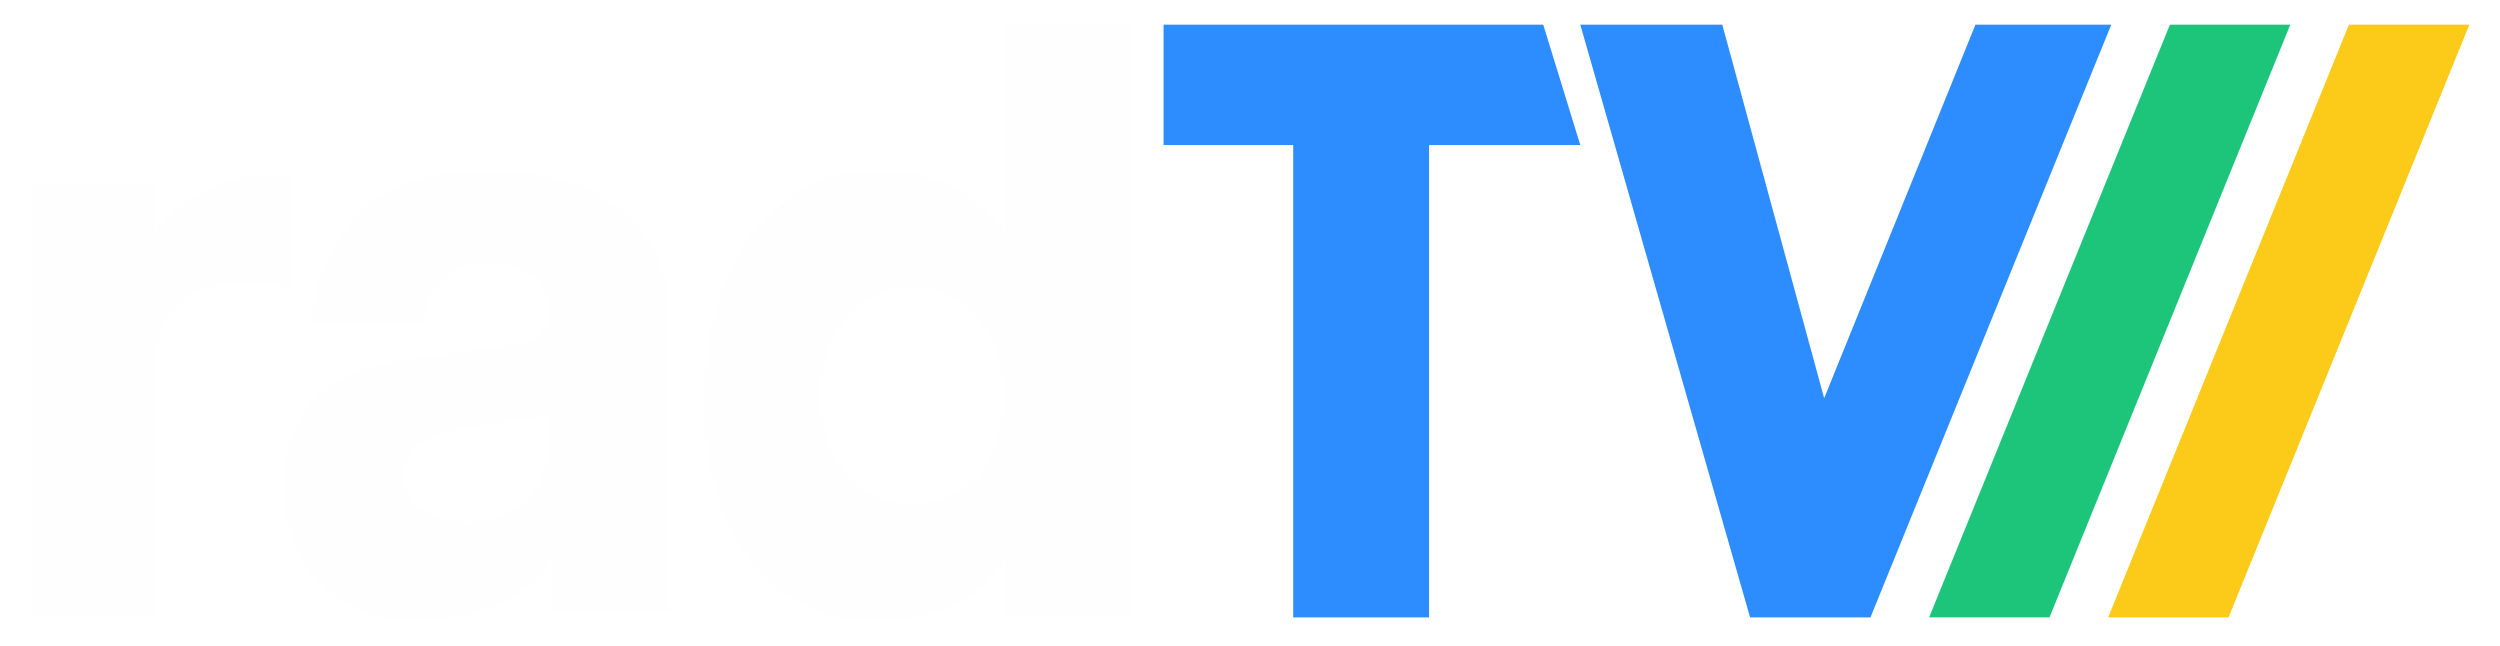
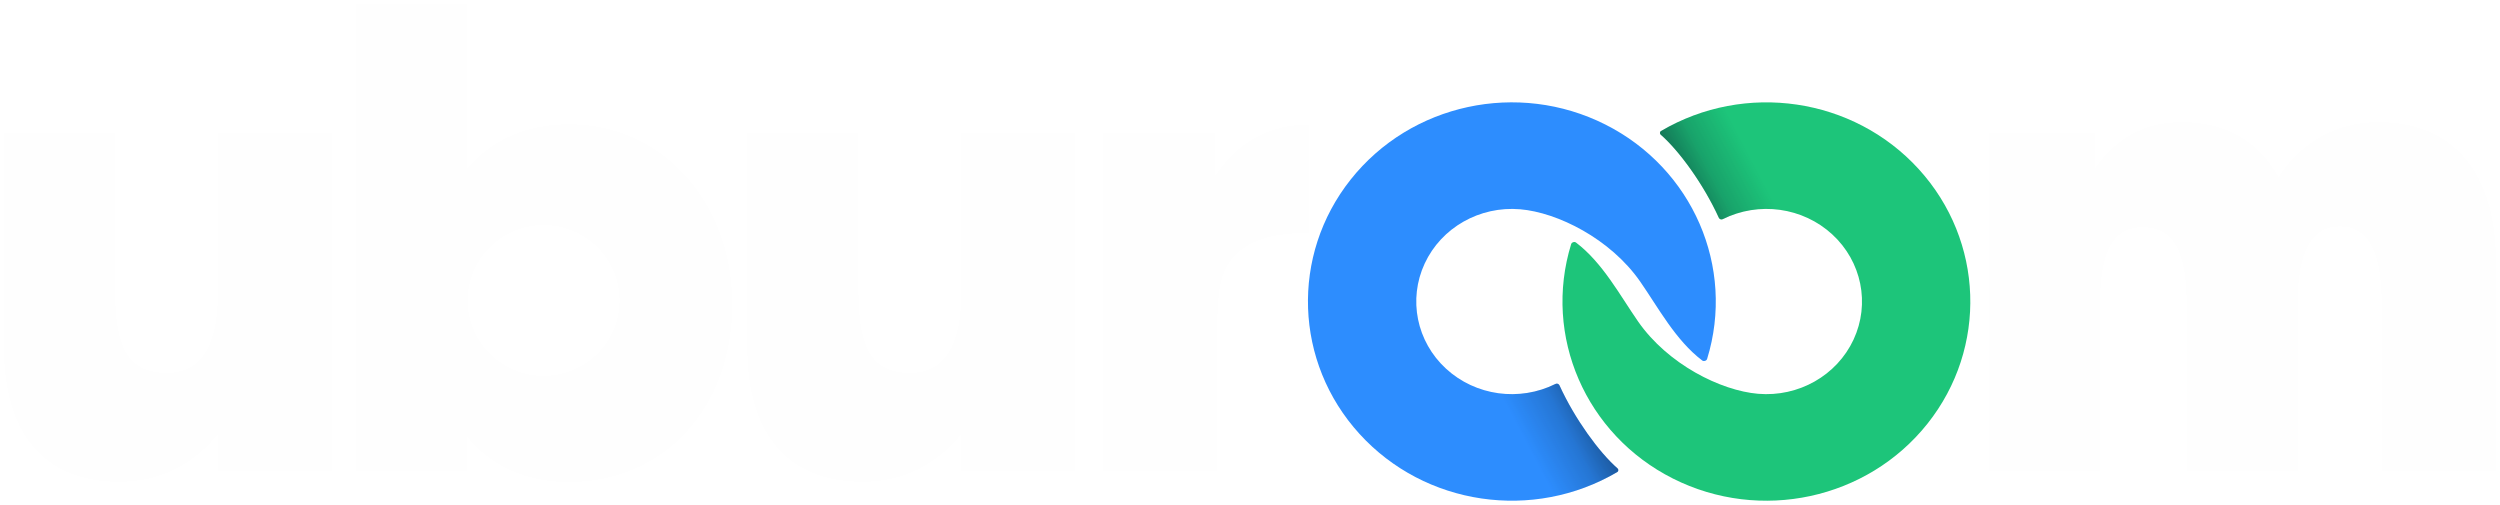
- <svg xmlns="http://www.w3.org/2000/svg" width="124" height="32" viewBox="224 513 806 209">
-   <path id="r" d="M232 573 H272 V589 C282 575 296 568 317 570 V607 C311 605 302 604 297 605 C282 605 273 616 273 629 V713 H232 Z" fill="#FEFEFE" fill-rule="evenodd" />
-   <path id="a" d="M380 568 C417 568 439 587 439 616 V711 H401 V694 C392 708 375 714 356 714 C330 714 314 695 314 671 C314 644 330 632 356 629 L387 625 C397 624 400 619 400 614 C400 604 392 598 381 598 C368 598 360 607 359 618 H323 C325 590 342 568 380 568 Z M399 648 C392 649 382 650 372 652 C358 655 353 659 353 667 C353 676 361 682 373 682 C390 682 399 672 399 659 Z" fill="#FEFEFE" fill-rule="evenodd" />
-   <path id="d" d="M548 521 H588 V713 H548 V694 C538 709 525 714 505 714 C469 714 450 682 450 644 C450 601 470 568 507 568 C526 568 539 577 548 589 Z M518 606 C501 606 488 621 488 641 C488 662 500 676 518 676 C536 676 547 663 547 641 C547 620 534 606 518 606 Z" fill="#FEFEFE" fill-rule="evenodd" />
-   <path id="T" d="M599 521 H722 L734 560 H685 V713 H641 V560 H599 Z" fill="#2D8DFE" fill-rule="evenodd" />
-   <path id="V" d="M734 521 H780 L813 642 L862 521 H906 L828 713 H789 Z" fill="#2D8DFE" fill-rule="evenodd" />
-   <path id="green" d="M925 521 H964 L886 713 H847 Z" fill="#1DC57A" fill-rule="evenodd" />
-   <path id="yellow" d="M983 521 H1022 L944 713 H905 Z" fill="#FCCA18" fill-rule="evenodd" />
+ <svg xmlns="http://www.w3.org/2000/svg" width="923.2" height="186.405" viewBox="89 522.5 923.2 186.405">
+   <defs>
+     <clipPath id="clip-left">
+       <path fill="#2D8DFE" d="M 717.62,655.638 C 707.752,648.159 701.386,636.12 694.7,626.5 C 683.668,610.626 664.101,600.943 650.377,599.78 A 35.3,34.2 0 1,0 663.437,664.267 C 663.951,664.011 664.626,664.243 664.864,664.766 C 670.554,677.245 679.528,689.528 686.364,695.512 C 686.731,695.833 686.679,696.542 686.26,696.79 A 75.3,73.55 0 1,1 719.403,655.055 C 719.193,655.736 718.188,656.069 717.62,655.638 Z" />
+     </clipPath>
+     <clipPath id="clip-right">
+       <path fill="#1DC57A" d="M 717.62,655.638 C 707.752,648.159 701.386,636.12 694.7,626.5 C 683.668,610.626 664.101,600.943 650.377,599.78 A 35.3,34.2 0 1,0 663.437,664.267 C 663.951,664.011 664.626,664.243 664.864,664.766 C 670.554,677.245 679.528,689.528 686.364,695.512 C 686.731,695.833 686.679,696.542 686.26,696.79 A 75.3,73.55 0 1,1 719.403,655.055 C 719.193,655.736 718.188,656.069 717.62,655.638 Z" transform="rotate(180 694.3 633.85)" />
+     </clipPath>
+     <linearGradient id="overlap-shadow" gradientUnits="userSpaceOnUse" x1="675" y1="673" x2="652" y2="685">
+       <stop offset="0" stop-color="#071B2D" stop-opacity="0.46" />
+       <stop offset="0.4" stop-color="#071B2D" stop-opacity="0.20" />
+       <stop offset="1" stop-color="#071B2D" stop-opacity="0" />
+     </linearGradient>
+   </defs>
+   <path id="letter-m" fill="#FEFEFE" fill-rule="evenodd" d="M 823.5 696.5 V 571.5 H 862.5 V 584.9 C 870.5 573.2 881.5 567.6 894.6 567.6 C 910.9 567.6 922.9 574.5 930.4 587.9 C 938.7 575.0 951.9 567.6 967.3 567.6 C 995.1 567.6 1010.7 586.5 1010.7 619.1 V 696.5 H 968.5 V 634.3 C 968.5 615.0 963.3 606.1 953.1 606.1 C 942.8 606.1 937.5 615.0 937.5 634.3 V 696.5 H 896.5 V 635.0 C 896.5 615.6 891.9 606.4 880.2 606.4 C 868.6 606.4 864.5 616.6 864.5 635.0 V 696.5 Z" />
+   <path id="letter-u-second" fill="#FEFEFE" fill-rule="evenodd" d="M 90.5 571.5 H 131.5 V 629.2 C 131.5 649.6 135.4 660.2 150.6 660.2 C 163.3 660.2 169.5 650.3 169.5 630.4 V 571.5 H 211.5 V 696.5 H 169.5 V 682.8 C 160.3 694.1 148.0 700.4 133.0 700.4 C 104.7 700.4 90.5 681.8 90.5 651.2 Z" transform="translate(274.5 0)" />
+   <path id="letter-u-first" fill="#FEFEFE" fill-rule="evenodd" d="M 90.5 571.5 H 131.5 V 629.2 C 131.5 649.6 135.4 660.2 150.6 660.2 C 163.3 660.2 169.5 650.3 169.5 630.4 V 571.5 H 211.5 V 696.5 H 169.5 V 682.8 C 160.3 694.1 148.0 700.4 133.0 700.4 C 104.7 700.4 90.5 681.8 90.5 651.2 Z" />
+   <path id="letter-b" fill="#FEFEFE" fill-rule="evenodd" d="M 220.5 524 H 261.5 V 584.9 C 270.5 574.0 283.7 568.4 299.1 568.4 C 333.5 568.4 359.4 597.0 359.4 634.9 C 359.4 673.4 334.0 700.5 299.1 700.5 C 283.3 700.5 270.2 694.6 261.5 683.7 V 696.5 H 220.5 Z M 317.8 633.45 A 28.05 27.85 0 1 0 261.7 633.45 A 28.05 27.85 0 1 0 317.8 633.45 Z" />
+   <path id="letter-r" fill="#FEFEFE" fill-rule="evenodd" d="M 496.5 571.5 H 537.5 V 587.8 C 546.0 575.0 557.7 568.5 572.5 568.5 V 608.5 C 558.7 608.5 548.0 611.3 542.5 620.1 C 538.8 626.0 538.5 634.1 538.5 646.5 V 696.5 H 496.5 Z" />
+   <path id="interlock-left" fill="#2D8DFE" d="M 717.62,655.638 C 707.752,648.159 701.386,636.12 694.7,626.5 C 683.668,610.626 664.101,600.943 650.377,599.78 A 35.3,34.2 0 1,0 663.437,664.267 C 663.951,664.011 664.626,664.243 664.864,664.766 C 670.554,677.245 679.528,689.528 686.364,695.512 C 686.731,695.833 686.679,696.542 686.26,696.79 A 75.3,73.55 0 1,1 719.403,655.055 C 719.193,655.736 718.188,656.069 717.62,655.638 Z" />
+   <path id="interlock-right" fill="#1DC57A" d="M 717.62,655.638 C 707.752,648.159 701.386,636.12 694.7,626.5 C 683.668,610.626 664.101,600.943 650.377,599.78 A 35.3,34.2 0 1,0 663.437,664.267 C 663.951,664.011 664.626,664.243 664.864,664.766 C 670.554,677.245 679.528,689.528 686.364,695.512 C 686.731,695.833 686.679,696.542 686.26,696.79 A 75.3,73.55 0 1,1 719.403,655.055 C 719.193,655.736 718.188,656.069 717.62,655.638 Z" transform="rotate(180 694.3 633.85)" />
+   <g id="left-overlap-shade" clip-path="url(#clip-left)">
+     <path fill="url(#overlap-shadow)" d="M 632 646 C 645 641 658 642 673 645 C 676 663 690 685 706 704 L 680 720 C 653 704 639 680 632 646 Z" />
+   </g>
+   <g id="right-overlap-shade" clip-path="url(#clip-right)">
+     <path fill="url(#overlap-shadow)" d="M 632 646 C 645 641 658 642 673 645 C 676 663 690 685 706 704 L 680 720 C 653 704 639 680 632 646 Z" transform="rotate(180 694.3 633.85)" />
+   </g>
</svg>
